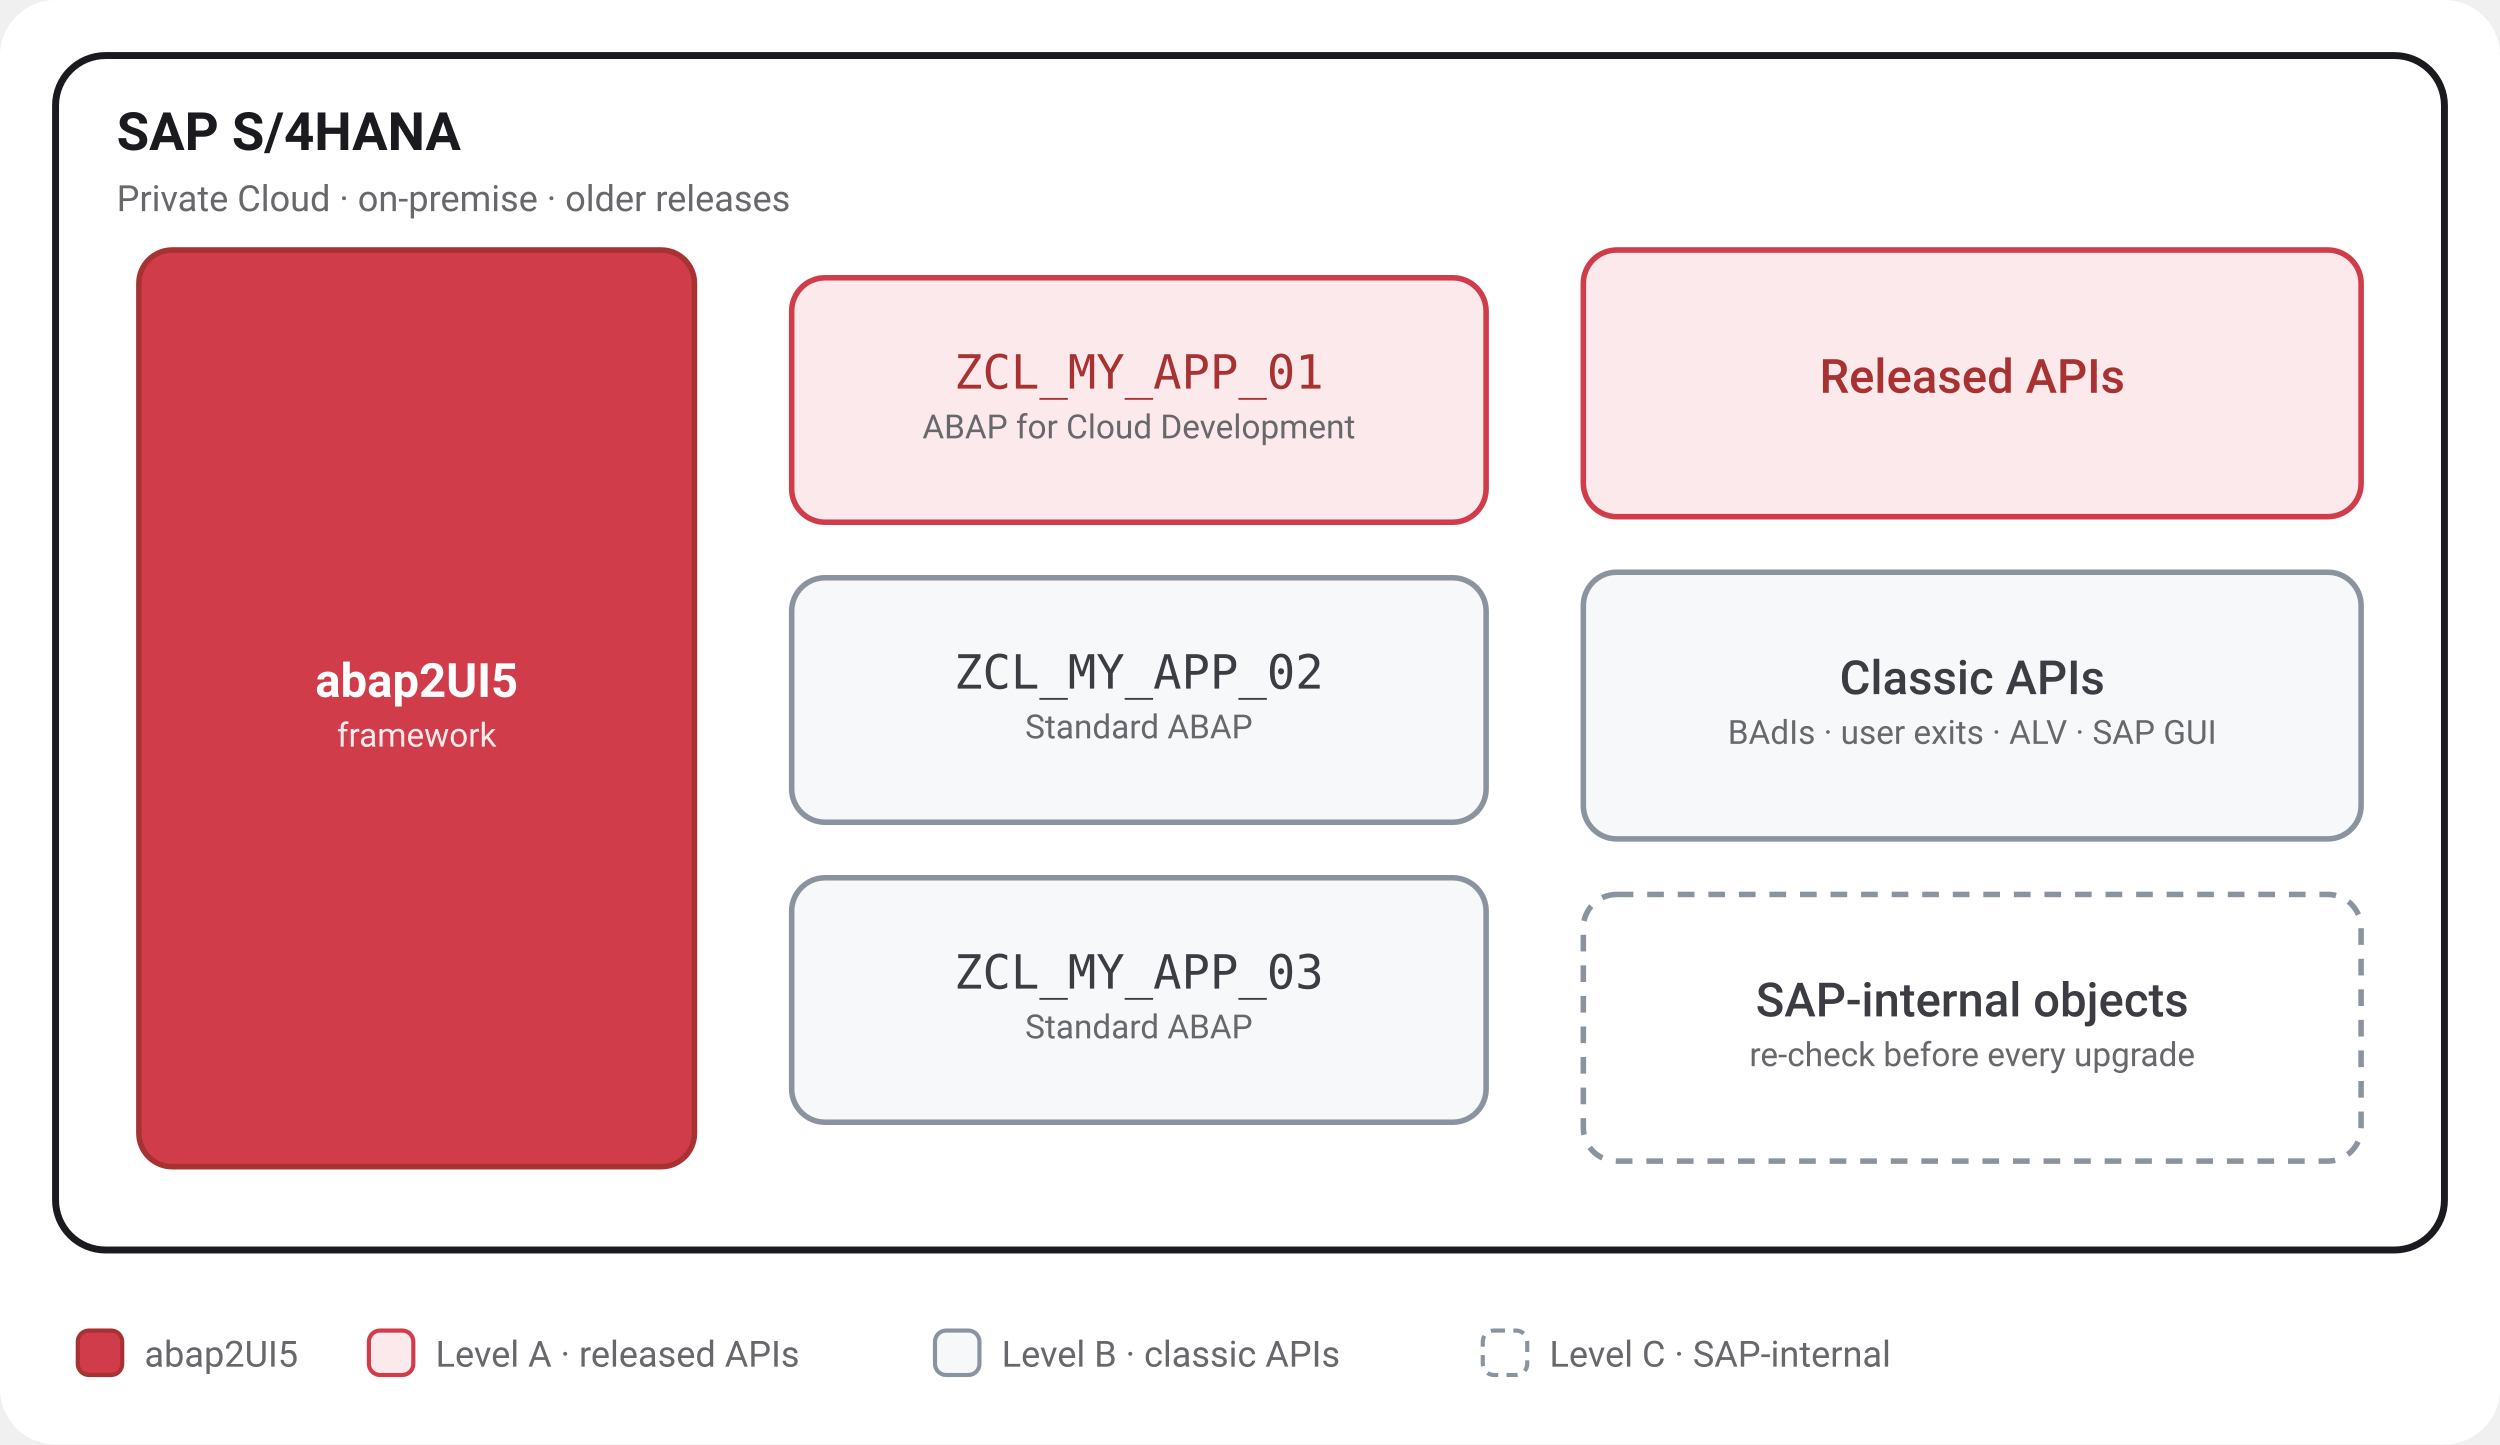
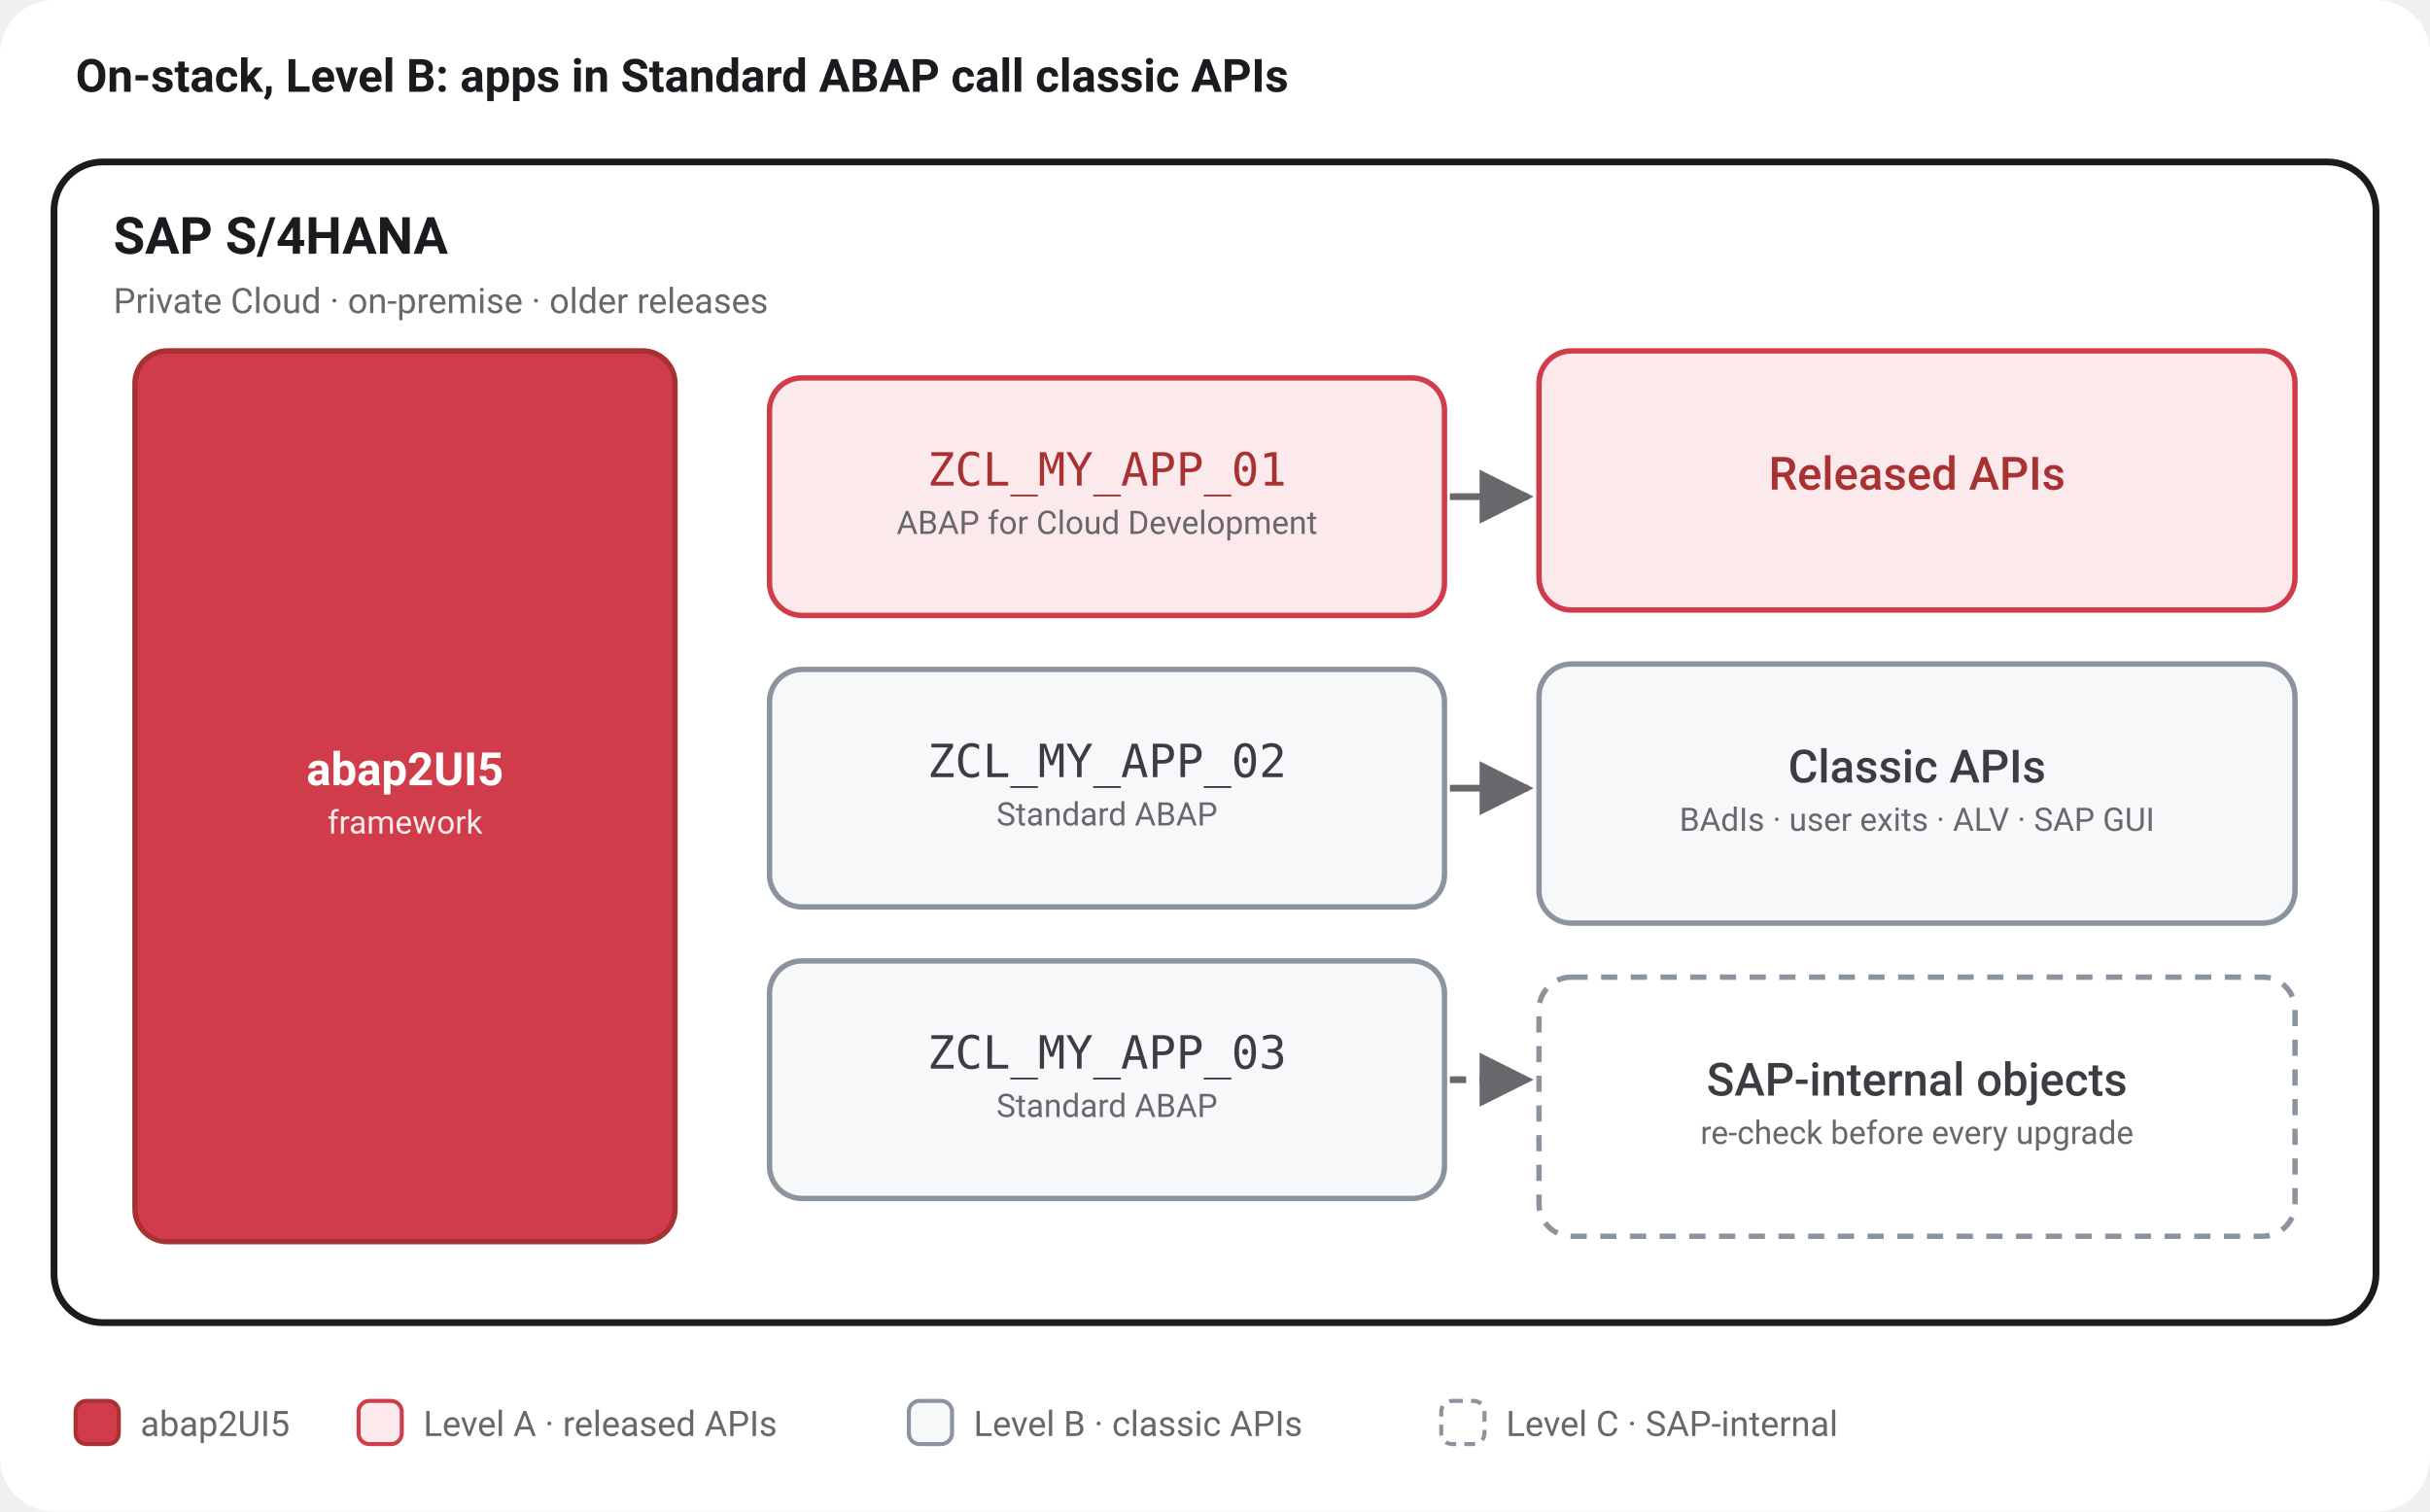
- <svg xmlns="http://www.w3.org/2000/svg" viewBox="0 0 900 520" width="900" height="520" role="img" aria-label="On-stack extension, Levels B to D: apps written in Standard ABAP that call classic APIs or SAP-internal objects, while abap2UI5 itself stays Level A">
+ <svg xmlns="http://www.w3.org/2000/svg" viewBox="0 0 900 560" width="900" height="560" role="img" aria-label="On-stack extension, Levels B to D: apps written in Standard ABAP that call classic APIs or SAP-internal objects, while abap2UI5 itself stays Level A">
  <style data-dark="">@media (prefers-color-scheme:dark){[fill="#ffffff"]{fill:#0f1522}[fill="#f6f8fa"]{fill:#131a29}[fill="#1b1b1f"]{fill:#f1f4f9}[fill="#3c3c43"]{fill:#d8dee8}[fill="#67676c"]{fill:#9aa4b5}[fill="#fbe9eb"]{fill:#3a1d22}[fill="#d03c4a"]{fill:#f0606d}[fill="#a83232"]{fill:#ff8a95}[stroke="#8b949e"]{stroke:#6b778c}[stroke="#1b1b1f"]{stroke:#d8dee8}[stroke="#d03c4a"]{stroke:#f0606d}[stroke="#a83232"]{stroke:#ff8a95}}</style>
  <defs>
    <marker id="arr" viewBox="0 0 10 10" refX="9" refY="5" markerWidth="8" markerHeight="8" orient="auto-start-reverse">
      <path d="M0 0 L10 5 L0 10 z" fill="#67676c" />
    </marker>
  </defs>
-   <rect width="900" height="520" rx="20" fill="#ffffff" />
-   <rect x="20" y="20" width="860" height="430" rx="18" fill="#ffffff" stroke="#1b1b1f" stroke-width="2.5" />
-   <text x="42" y="54" font-family="-apple-system, BlinkMacSystemFont, 'Segoe UI', Roboto, Helvetica, Arial, sans-serif" font-size="19" font-weight="600" fill="#1b1b1f">SAP S/4HANA</text>
-   <text x="42" y="76" font-family="-apple-system, BlinkMacSystemFont, 'Segoe UI', Roboto, Helvetica, Arial, sans-serif" font-size="13" fill="#67676c">Private Cloud · on-premise · older releases</text>
-   <rect x="50" y="90" width="200" height="330" rx="12" fill="#d03c4a" stroke="#a83232" stroke-width="2" />
-   <text x="150" y="250.9" text-anchor="middle" font-family="-apple-system, BlinkMacSystemFont, 'Segoe UI', Roboto, Helvetica, Arial, sans-serif" font-size="17" font-weight="600" fill="#ffffff">abap2UI5</text>
-   <text x="150" y="268.8" text-anchor="middle" font-family="-apple-system, BlinkMacSystemFont, 'Segoe UI', Roboto, Helvetica, Arial, sans-serif" font-size="12" fill="#ffffff" opacity="0.9">framework</text>
-   <rect x="285" y="100" width="250" height="88" rx="12" fill="#fbe9eb" stroke="#d03c4a" stroke-width="2" />
-   <text x="410" y="139.9" text-anchor="middle" font-family="ui-monospace, SFMono-Regular, Menlo, Consolas, monospace" font-size="17" font-weight="500" fill="#a83232">ZCL_MY_APP_01</text>
-   <text x="410" y="157.8" text-anchor="middle" font-family="-apple-system, BlinkMacSystemFont, 'Segoe UI', Roboto, Helvetica, Arial, sans-serif" font-size="12" fill="#67676c" opacity="1">ABAP for Cloud Development</text>
-   <rect x="285" y="208" width="250" height="88" rx="12" fill="#f6f8fa" stroke="#8b949e" stroke-width="2" />
-   <text x="410" y="247.9" text-anchor="middle" font-family="ui-monospace, SFMono-Regular, Menlo, Consolas, monospace" font-size="17" font-weight="500" fill="#3c3c43">ZCL_MY_APP_02</text>
-   <text x="410" y="265.8" text-anchor="middle" font-family="-apple-system, BlinkMacSystemFont, 'Segoe UI', Roboto, Helvetica, Arial, sans-serif" font-size="12" fill="#67676c" opacity="1">Standard ABAP</text>
-   <rect x="285" y="316" width="250" height="88" rx="12" fill="#f6f8fa" stroke="#8b949e" stroke-width="2" />
-   <text x="410" y="355.9" text-anchor="middle" font-family="ui-monospace, SFMono-Regular, Menlo, Consolas, monospace" font-size="17" font-weight="500" fill="#3c3c43">ZCL_MY_APP_03</text>
-   <text x="410" y="373.8" text-anchor="middle" font-family="-apple-system, BlinkMacSystemFont, 'Segoe UI', Roboto, Helvetica, Arial, sans-serif" font-size="12" fill="#67676c" opacity="1">Standard ABAP</text>
-   <rect x="570" y="90" width="280" height="96" rx="12" fill="#fbe9eb" stroke="#d03c4a" stroke-width="2" />
-   <text x="710" y="141.4" text-anchor="middle" font-family="-apple-system, BlinkMacSystemFont, 'Segoe UI', Roboto, Helvetica, Arial, sans-serif" font-size="17" font-weight="500" fill="#a83232">Released APIs</text>
-   <rect x="570" y="206" width="280" height="96" rx="12" fill="#f6f8fa" stroke="#8b949e" stroke-width="2" />
-   <text x="710" y="249.9" text-anchor="middle" font-family="-apple-system, BlinkMacSystemFont, 'Segoe UI', Roboto, Helvetica, Arial, sans-serif" font-size="17" font-weight="500" fill="#3c3c43">Classic APIs</text>
-   <text x="710" y="267.8" text-anchor="middle" font-family="-apple-system, BlinkMacSystemFont, 'Segoe UI', Roboto, Helvetica, Arial, sans-serif" font-size="12" fill="#67676c" opacity="1">BAdIs · user exits · ALV · SAP GUI</text>
-   <rect x="570" y="322" width="280" height="96" rx="12" fill="#ffffff" stroke="#8b949e" stroke-width="2" stroke-dasharray="6 5" />
-   <text x="710" y="365.9" text-anchor="middle" font-family="-apple-system, BlinkMacSystemFont, 'Segoe UI', Roboto, Helvetica, Arial, sans-serif" font-size="17" font-weight="500" fill="#3c3c43">SAP-internal objects</text>
-   <text x="710" y="383.8" text-anchor="middle" font-family="-apple-system, BlinkMacSystemFont, 'Segoe UI', Roboto, Helvetica, Arial, sans-serif" font-size="12" fill="#67676c" opacity="1">re-check before every upgrade</text>
-   <rect x="28" y="479" width="16" height="16" rx="4" fill="#d03c4a" stroke="#a83232" stroke-width="1.5" />
-   <text x="52" y="492" font-family="-apple-system, BlinkMacSystemFont, 'Segoe UI', Roboto, Helvetica, Arial, sans-serif" font-size="13" fill="#67676c">abap2UI5</text>
-   <rect x="132.8" y="479" width="16" height="16" rx="4" fill="#fbe9eb" stroke="#d03c4a" stroke-width="1.5" />
-   <text x="156.8" y="492" font-family="-apple-system, BlinkMacSystemFont, 'Segoe UI', Roboto, Helvetica, Arial, sans-serif" font-size="13" fill="#67676c">Level A · released APIs</text>
-   <rect x="336.6" y="479" width="16" height="16" rx="4" fill="#f6f8fa" stroke="#8b949e" stroke-width="1.5" />
-   <text x="360.6" y="492" font-family="-apple-system, BlinkMacSystemFont, 'Segoe UI', Roboto, Helvetica, Arial, sans-serif" font-size="13" fill="#67676c">Level B · classic APIs</text>
-   <rect x="533.8" y="479" width="16" height="16" rx="4" fill="#ffffff" stroke="#8b949e" stroke-width="1.5" stroke-dasharray="4 3" />
-   <text x="557.8" y="492" font-family="-apple-system, BlinkMacSystemFont, 'Segoe UI', Roboto, Helvetica, Arial, sans-serif" font-size="13" fill="#67676c">Level C · SAP-internal</text>
+   <rect width="900" height="560" rx="20" fill="#ffffff" />
+   <text x="28" y="34" font-family="-apple-system, BlinkMacSystemFont, 'Segoe UI', Roboto, Helvetica, Arial, sans-serif" font-size="17" font-weight="700" fill="#1b1b1f">On-stack, Level B: apps in Standard ABAP call classic APIs</text>
+   <g transform="translate(0,40)">
+     <rect x="20" y="20" width="860" height="430" rx="18" fill="#ffffff" stroke="#1b1b1f" stroke-width="2.5" />
+     <text x="42" y="54" font-family="-apple-system, BlinkMacSystemFont, 'Segoe UI', Roboto, Helvetica, Arial, sans-serif" font-size="19" font-weight="600" fill="#1b1b1f">SAP S/4HANA</text>
+     <text x="42" y="76" font-family="-apple-system, BlinkMacSystemFont, 'Segoe UI', Roboto, Helvetica, Arial, sans-serif" font-size="13" fill="#67676c">Private Cloud · on-premise · older releases</text>
+     <rect x="50" y="90" width="200" height="330" rx="12" fill="#d03c4a" stroke="#a83232" stroke-width="2" />
+     <text x="150" y="250.9" text-anchor="middle" font-family="-apple-system, BlinkMacSystemFont, 'Segoe UI', Roboto, Helvetica, Arial, sans-serif" font-size="17" font-weight="600" fill="#ffffff">abap2UI5</text>
+     <text x="150" y="268.8" text-anchor="middle" font-family="-apple-system, BlinkMacSystemFont, 'Segoe UI', Roboto, Helvetica, Arial, sans-serif" font-size="12" fill="#ffffff" opacity="0.9">framework</text>
+     <rect x="285" y="100" width="250" height="88" rx="12" fill="#fbe9eb" stroke="#d03c4a" stroke-width="2" />
+     <text x="410" y="139.9" text-anchor="middle" font-family="ui-monospace, SFMono-Regular, Menlo, Consolas, monospace" font-size="17" font-weight="500" fill="#a83232">ZCL_MY_APP_01</text>
+     <text x="410" y="157.8" text-anchor="middle" font-family="-apple-system, BlinkMacSystemFont, 'Segoe UI', Roboto, Helvetica, Arial, sans-serif" font-size="12" fill="#67676c" opacity="1">ABAP for Cloud Development</text>
+     <rect x="285" y="208" width="250" height="88" rx="12" fill="#f6f8fa" stroke="#8b949e" stroke-width="2" />
+     <text x="410" y="247.9" text-anchor="middle" font-family="ui-monospace, SFMono-Regular, Menlo, Consolas, monospace" font-size="17" font-weight="500" fill="#3c3c43">ZCL_MY_APP_02</text>
+     <text x="410" y="265.8" text-anchor="middle" font-family="-apple-system, BlinkMacSystemFont, 'Segoe UI', Roboto, Helvetica, Arial, sans-serif" font-size="12" fill="#67676c" opacity="1">Standard ABAP</text>
+     <rect x="285" y="316" width="250" height="88" rx="12" fill="#f6f8fa" stroke="#8b949e" stroke-width="2" />
+     <text x="410" y="355.9" text-anchor="middle" font-family="ui-monospace, SFMono-Regular, Menlo, Consolas, monospace" font-size="17" font-weight="500" fill="#3c3c43">ZCL_MY_APP_03</text>
+     <text x="410" y="373.8" text-anchor="middle" font-family="-apple-system, BlinkMacSystemFont, 'Segoe UI', Roboto, Helvetica, Arial, sans-serif" font-size="12" fill="#67676c" opacity="1">Standard ABAP</text>
+     <rect x="570" y="90" width="280" height="96" rx="12" fill="#fbe9eb" stroke="#d03c4a" stroke-width="2" />
+     <text x="710" y="141.4" text-anchor="middle" font-family="-apple-system, BlinkMacSystemFont, 'Segoe UI', Roboto, Helvetica, Arial, sans-serif" font-size="17" font-weight="500" fill="#a83232">Released APIs</text>
+     <rect x="570" y="206" width="280" height="96" rx="12" fill="#f6f8fa" stroke="#8b949e" stroke-width="2" />
+     <text x="710" y="249.9" text-anchor="middle" font-family="-apple-system, BlinkMacSystemFont, 'Segoe UI', Roboto, Helvetica, Arial, sans-serif" font-size="17" font-weight="500" fill="#3c3c43">Classic APIs</text>
+     <text x="710" y="267.8" text-anchor="middle" font-family="-apple-system, BlinkMacSystemFont, 'Segoe UI', Roboto, Helvetica, Arial, sans-serif" font-size="12" fill="#67676c" opacity="1">BAdIs · user exits · ALV · SAP GUI</text>
+     <rect x="570" y="322" width="280" height="96" rx="12" fill="#ffffff" stroke="#8b949e" stroke-width="2" stroke-dasharray="6 5" />
+     <text x="710" y="365.9" text-anchor="middle" font-family="-apple-system, BlinkMacSystemFont, 'Segoe UI', Roboto, Helvetica, Arial, sans-serif" font-size="17" font-weight="500" fill="#3c3c43">SAP-internal objects</text>
+     <text x="710" y="383.8" text-anchor="middle" font-family="-apple-system, BlinkMacSystemFont, 'Segoe UI', Roboto, Helvetica, Arial, sans-serif" font-size="12" fill="#67676c" opacity="1">re-check before every upgrade</text>
+     <rect x="28" y="479" width="16" height="16" rx="4" fill="#d03c4a" stroke="#a83232" stroke-width="1.5" />
+     <text x="52" y="492" font-family="-apple-system, BlinkMacSystemFont, 'Segoe UI', Roboto, Helvetica, Arial, sans-serif" font-size="13" fill="#67676c">abap2UI5</text>
+     <rect x="132.8" y="479" width="16" height="16" rx="4" fill="#fbe9eb" stroke="#d03c4a" stroke-width="1.5" />
+     <text x="156.8" y="492" font-family="-apple-system, BlinkMacSystemFont, 'Segoe UI', Roboto, Helvetica, Arial, sans-serif" font-size="13" fill="#67676c">Level A · released APIs</text>
+     <rect x="336.6" y="479" width="16" height="16" rx="4" fill="#f6f8fa" stroke="#8b949e" stroke-width="1.5" />
+     <text x="360.6" y="492" font-family="-apple-system, BlinkMacSystemFont, 'Segoe UI', Roboto, Helvetica, Arial, sans-serif" font-size="13" fill="#67676c">Level B · classic APIs</text>
+     <rect x="533.8" y="479" width="16" height="16" rx="4" fill="#ffffff" stroke="#8b949e" stroke-width="1.5" stroke-dasharray="4 3" />
+     <text x="557.8" y="492" font-family="-apple-system, BlinkMacSystemFont, 'Segoe UI', Roboto, Helvetica, Arial, sans-serif" font-size="13" fill="#67676c">Level C · SAP-internal</text>
+     <line x1="537" y1="144" x2="566" y2="144" stroke="#67676c" stroke-width="2.5" marker-end="url(#arr)" />
+     <line x1="537" y1="252" x2="566" y2="252" stroke="#67676c" stroke-width="2.5" marker-end="url(#arr)" />
+     <line x1="537" y1="360" x2="566" y2="360" stroke="#67676c" stroke-width="2.5" stroke-dasharray="6 5" marker-end="url(#arr)" />
+   </g>
</svg>
